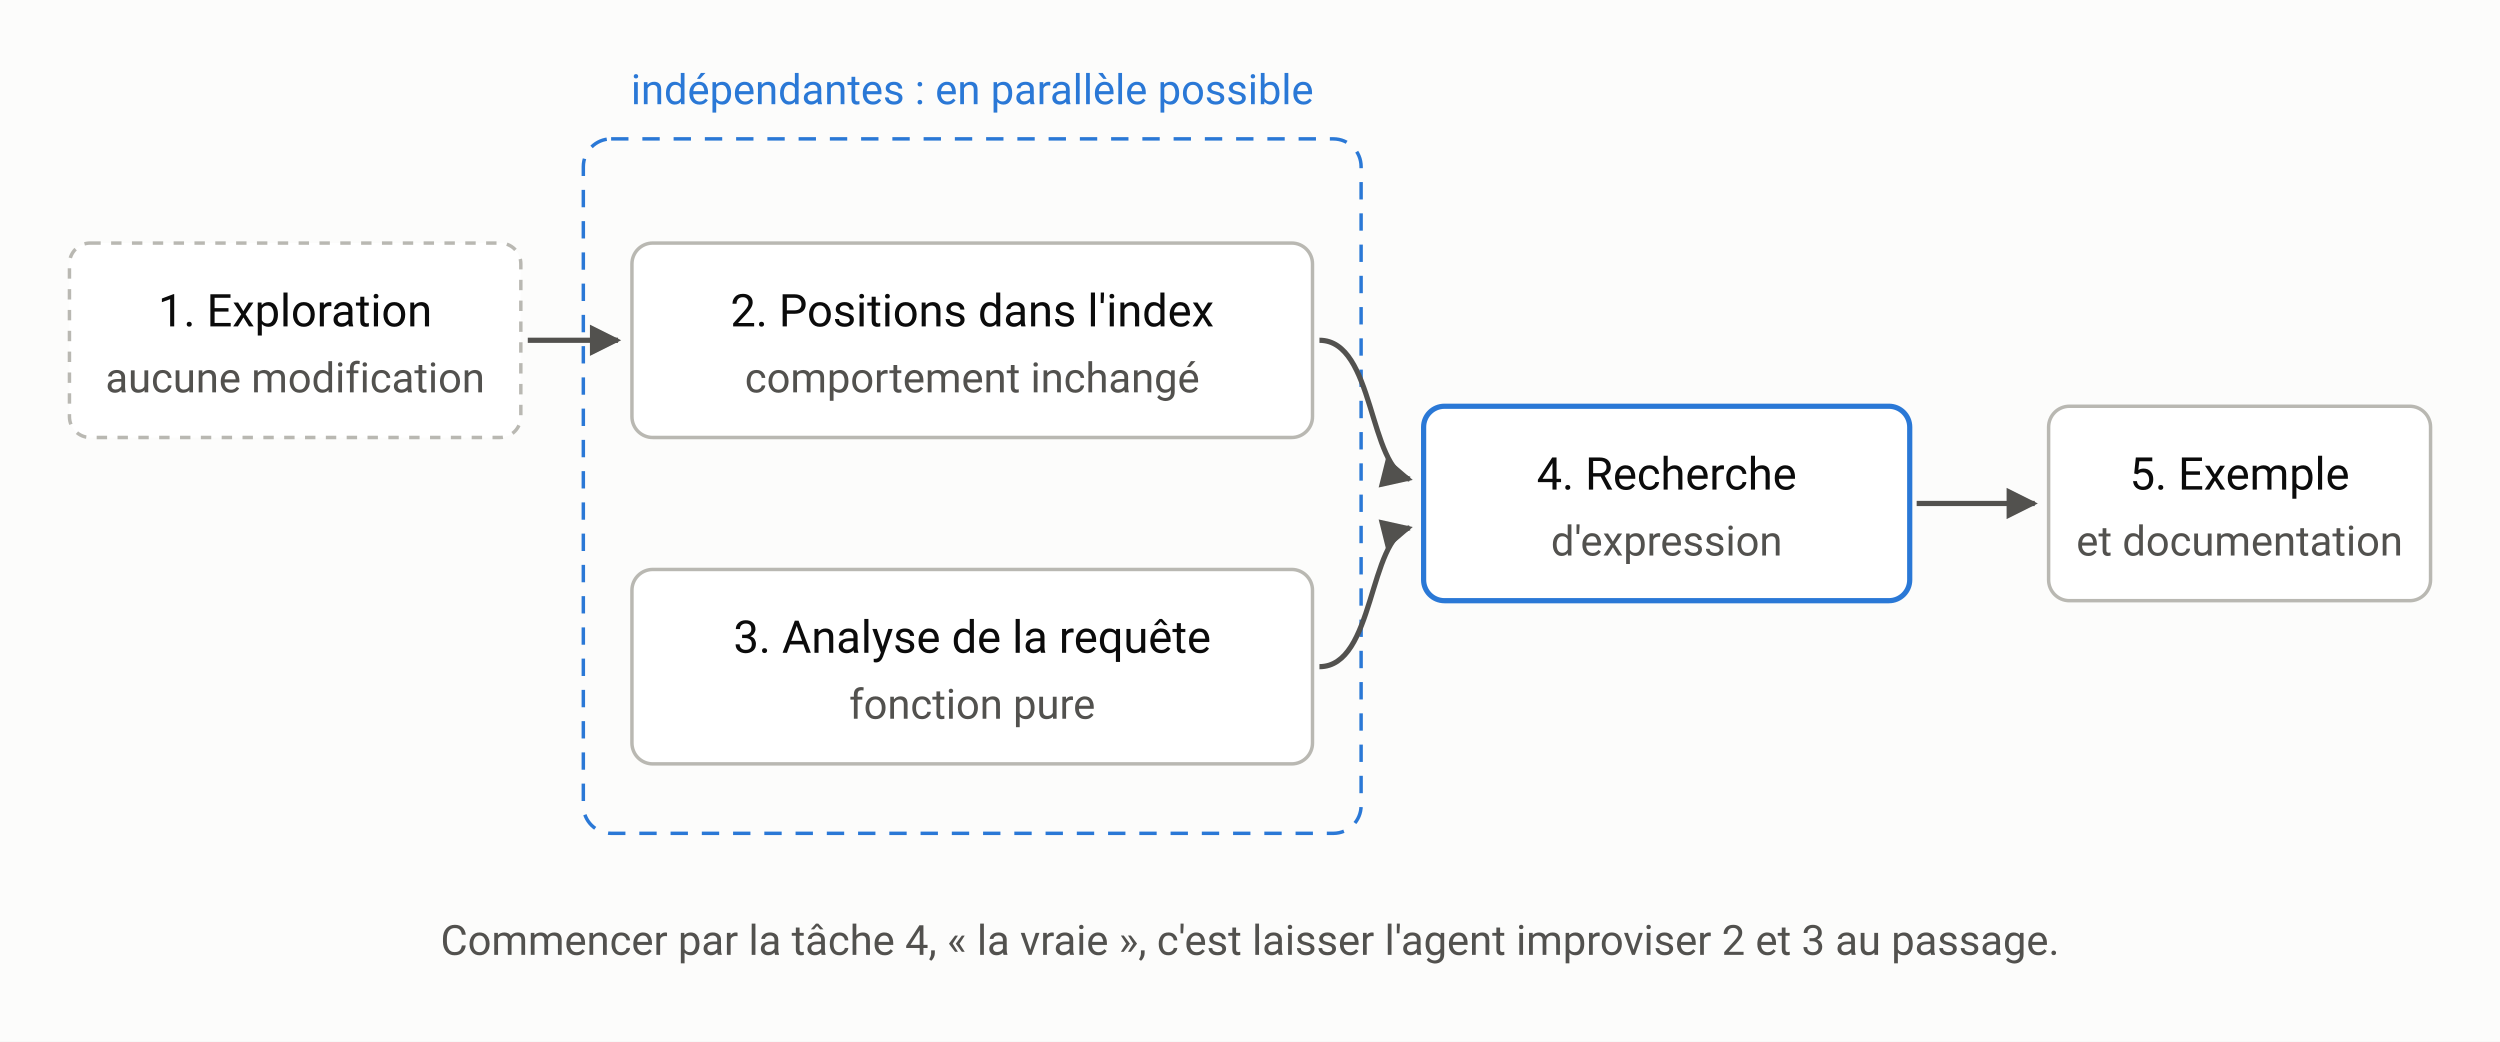
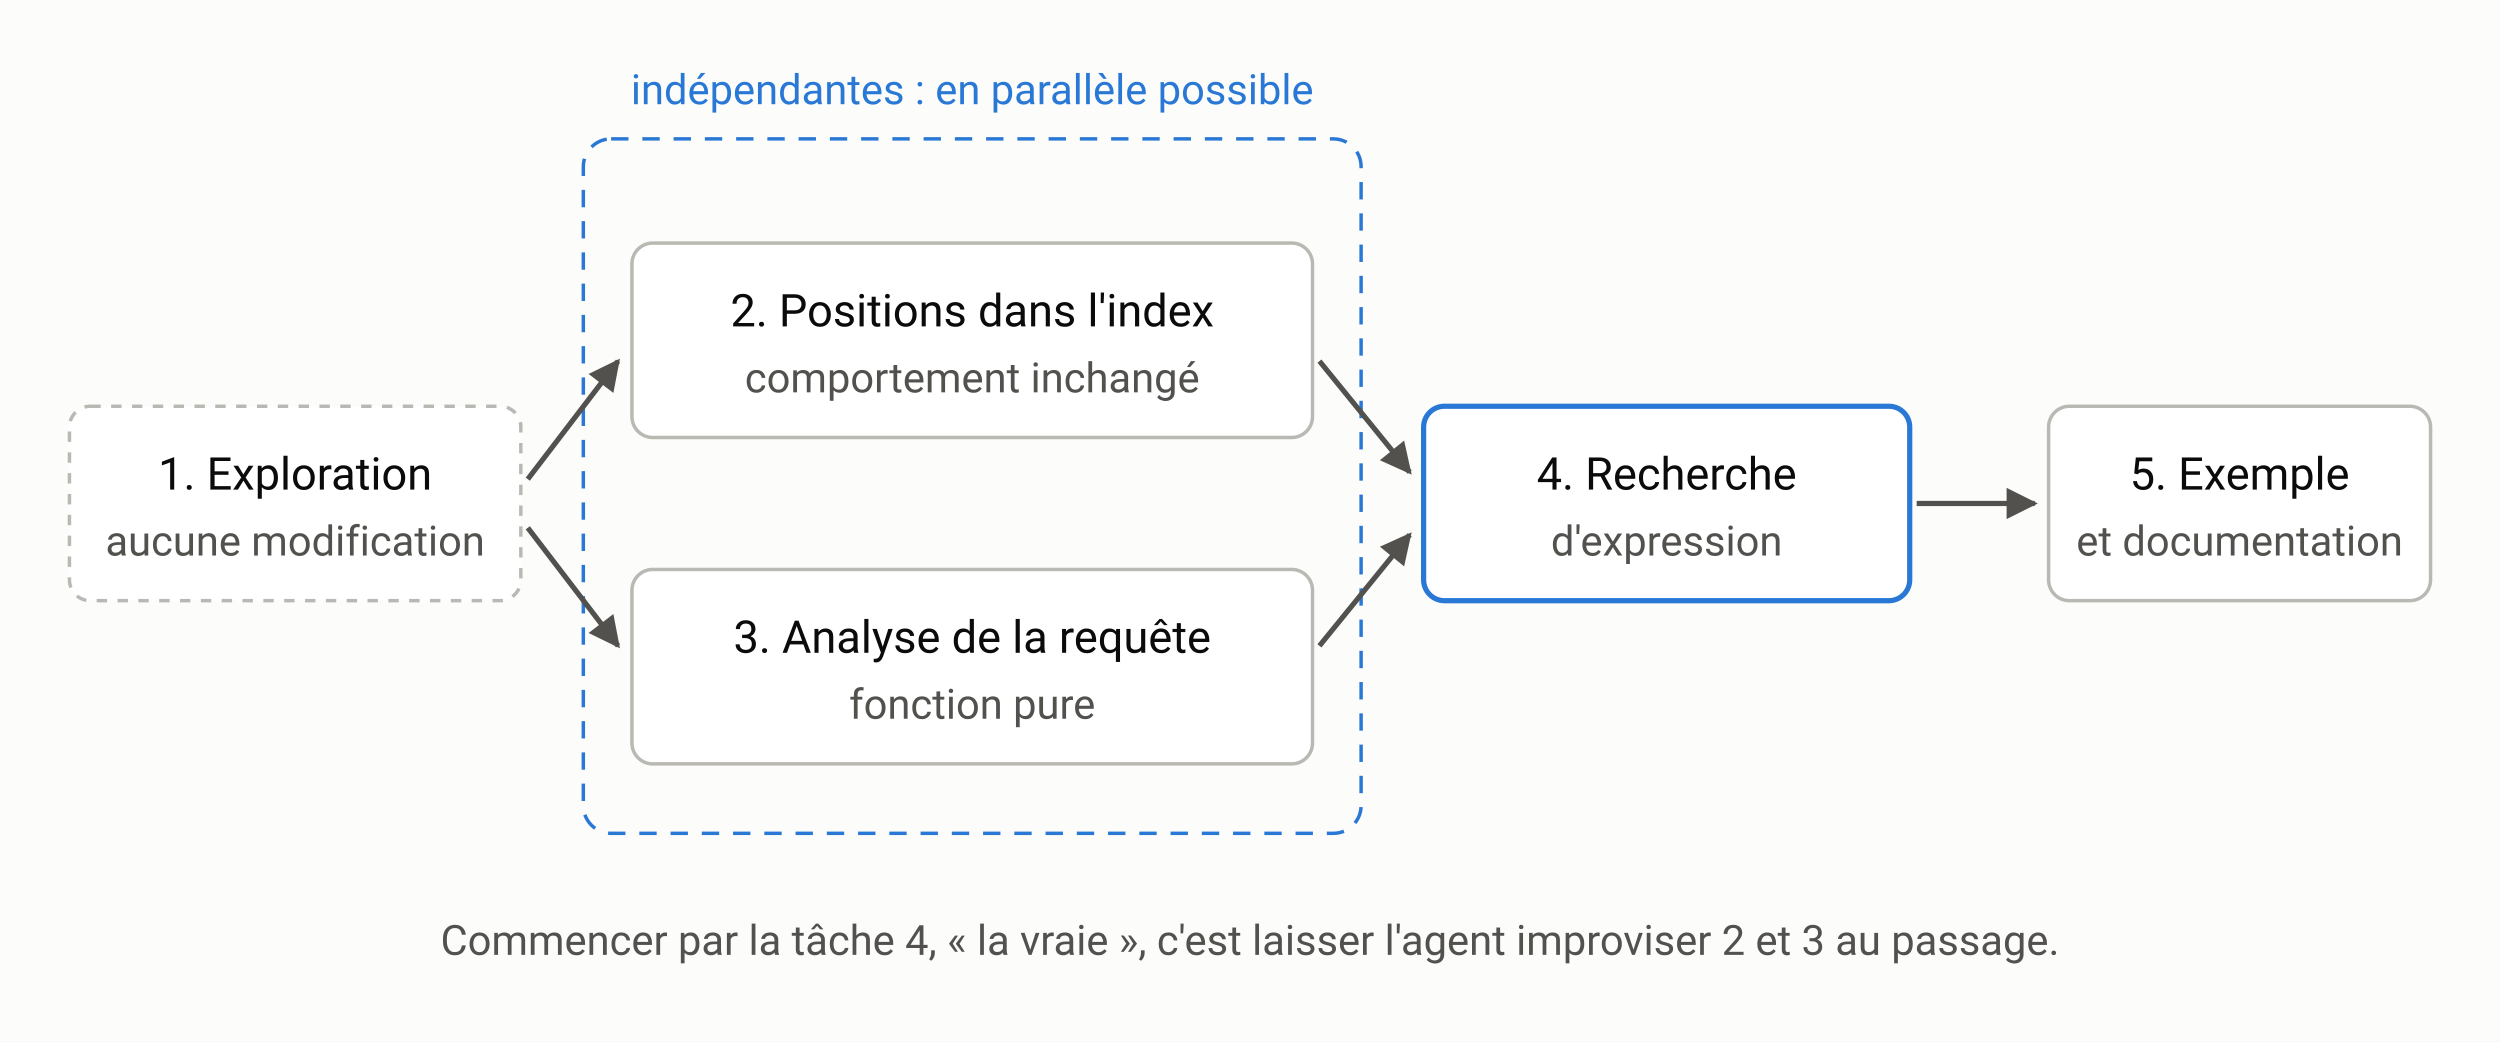
<svg xmlns="http://www.w3.org/2000/svg" viewBox="0 0 720 300" role="img" aria-labelledby="titre desc" font-family="system-ui, -apple-system, 'Segoe UI', Roboto, sans-serif" font-size="13">
  <defs>
    <marker id="fleche" viewBox="0 0 10 10" refX="9" refY="5" markerWidth="6" markerHeight="6" orient="auto-start-reverse">
      <path d="M0 0 L10 5 L0 10 z" fill="#52514e" />
    </marker>
  </defs>
  <rect width="720" height="300" fill="#fcfcfb" />
  <rect x="168" y="40" width="224" height="200" rx="8" fill="none" stroke="#2a78d6" stroke-dasharray="5 4" />
  <text x="280" y="30" text-anchor="middle" fill="#2a78d6" font-size="12">indépendantes : en parallèle possible</text>
  <g fill="#ffffff" stroke="#b9b8b2">
-     <rect x="20" y="70" width="130" height="56" rx="6" stroke-dasharray="3 3" />
+     <rect x="20" y="117" width="130" height="56" rx="6" stroke-dasharray="3 3" />
    <rect x="182" y="70" width="196" height="56" rx="6" />
    <rect x="182" y="164" width="196" height="56" rx="6" />
    <rect x="410" y="117" width="140" height="56" rx="6" stroke="#2a78d6" stroke-width="1.5" />
    <rect x="590" y="117" width="110" height="56" rx="6" />
  </g>
  <g fill="#0b0b0b">
-     <text x="85" y="94" text-anchor="middle">1. Exploration</text>
+     <text x="85" y="141" text-anchor="middle">1. Exploration</text>
    <text x="280" y="94" text-anchor="middle">2. Positions dans l'index</text>
    <text x="280" y="188" text-anchor="middle">3. Analyse de la requête</text>
    <text x="480" y="141" text-anchor="middle">4. Recherche</text>
    <text x="645" y="141" text-anchor="middle">5. Exemple</text>
  </g>
  <g fill="#52514e" font-size="12">
-     <text x="85" y="113" text-anchor="middle">aucune modification</text>
+     <text x="85" y="160" text-anchor="middle">aucune modification</text>
    <text x="280" y="113" text-anchor="middle">comportement inchangé</text>
    <text x="280" y="207" text-anchor="middle">fonction pure</text>
    <text x="480" y="160" text-anchor="middle">d'expression</text>
    <text x="645" y="160" text-anchor="middle">et documentation</text>
  </g>
  <g fill="none" stroke="#52514e" stroke-width="1.5" marker-end="url(#fleche)">
-     <path d="M152 98 L178 98" />
-     <path d="M380 98 C396 98 394 135 406 138" />
-     <path d="M380 192 C396 192 394 155 406 152" />
+     <path d="M152 138 L178 104" />
+     <path d="M152 152 L178 186" />
+     <path d="M380 104 L406 136" />
+     <path d="M380 186 L406 154" />
    <path d="M552 145 L586 145" />
  </g>
  <text x="360" y="275" text-anchor="middle" fill="#52514e" font-size="12">Commencer par la tâche 4, « la vraie », c'est laisser l'agent improviser 2 et 3 au passage.</text>
</svg>
